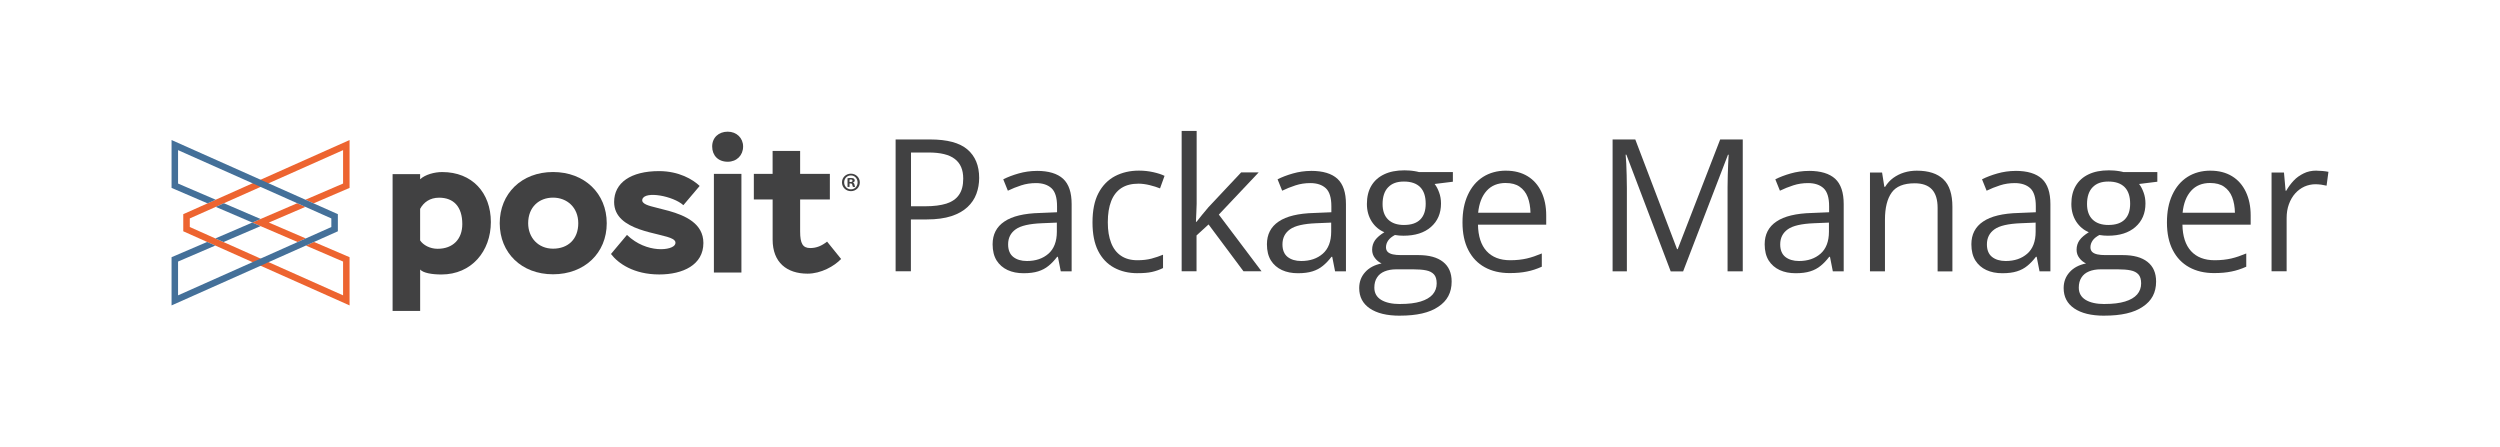
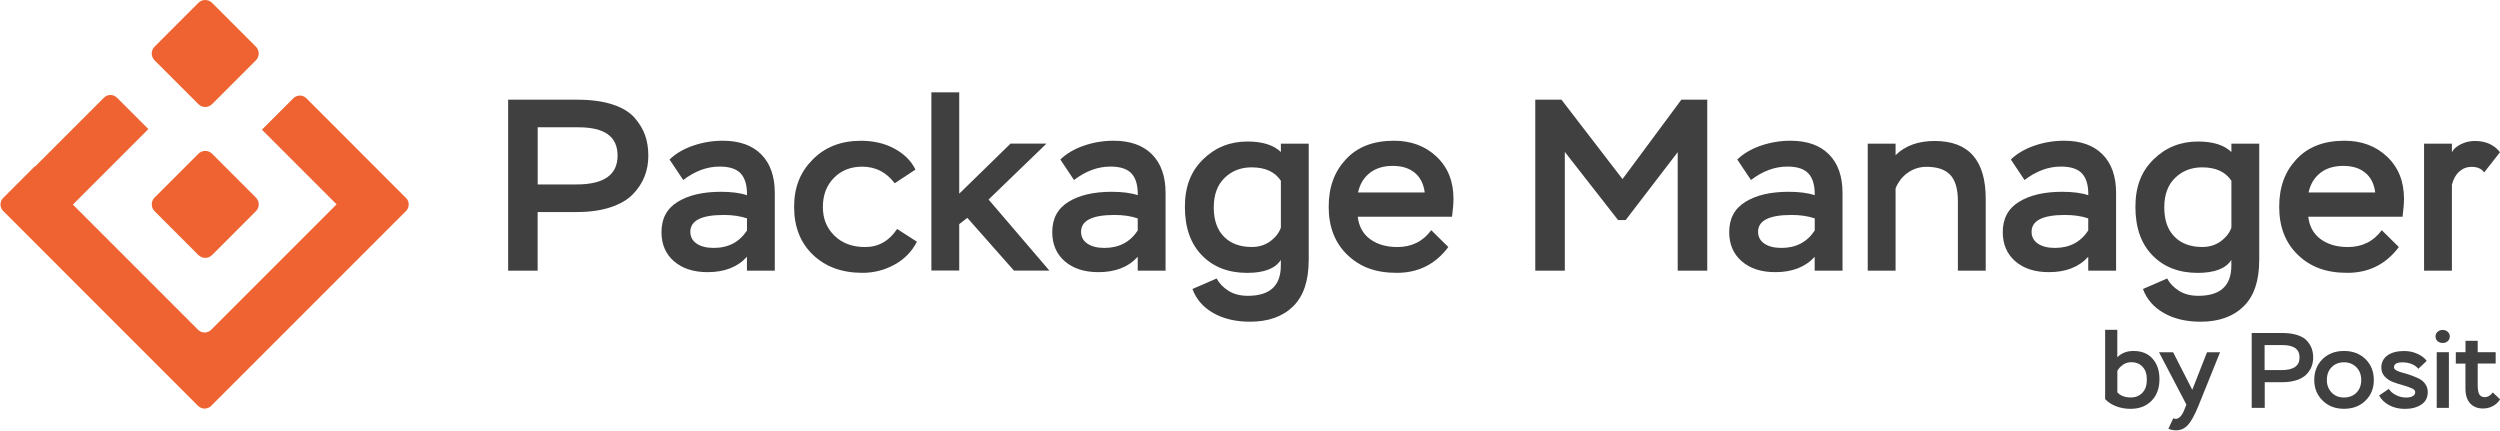
- <svg xmlns="http://www.w3.org/2000/svg" id="Layer_1" viewBox="0 0 873.73 156.1">
+ <svg xmlns="http://www.w3.org/2000/svg" id="Layer_2" viewBox="0 0 513.59 88.38">
  <defs>
-     <style>.cls-1{fill:#447099;}.cls-2{fill:#414142;}.cls-3{fill:#ed6430;}</style>
+     <style>.cls-1{fill:#404041;}.cls-2{fill:#ee6331;}</style>
  </defs>
-   <path class="cls-2" d="M325.07,48.74c5.95,0,10.29,1.15,13.02,3.48,2.73,2.33,4.12,5.63,4.12,9.97,0,1.94-.32,3.8-.97,5.56s-1.69,3.3-3.12,4.63c-1.43,1.33-3.3,2.4-5.63,3.16-2.33.75-5.17,1.15-8.54,1.15h-5.6v18.11h-5.34v-46.05h12.05ZM324.56,53.3h-6.17v18.79h5.02c2.94,0,5.38-.32,7.35-.93,1.97-.65,3.44-1.65,4.41-3.08,1-1.43,1.47-3.3,1.47-5.67,0-3.08-.97-5.34-2.94-6.85-1.94-1.51-4.99-2.26-9.15-2.26Z" />
-   <path class="cls-2" d="M362.37,59.72c4.12,0,7.17.93,9.18,2.76,2.01,1.87,2.98,4.81,2.98,8.86v23.49h-3.8l-1-5.09h-.25c-.97,1.26-1.97,2.33-3.01,3.16-1.04.86-2.26,1.51-3.66,1.94-1.36.43-3.05.65-5.06.65-2.12,0-3.98-.36-5.6-1.11-1.61-.75-2.91-1.87-3.84-3.34-.93-1.51-1.4-3.37-1.4-5.67,0-3.44,1.36-6.1,4.09-7.93,2.73-1.87,6.89-2.87,12.48-3.01l5.95-.25v-2.12c0-2.98-.65-5.09-1.94-6.28-1.29-1.18-3.08-1.79-5.42-1.79-1.79,0-3.52.25-5.17.79-1.65.54-3.19,1.15-4.66,1.87l-1.61-3.98c1.54-.79,3.34-1.47,5.34-2.04s4.16-.9,6.38-.9ZM369.36,77.8l-5.27.22c-4.3.18-7.35.86-9.11,2.12s-2.65,2.98-2.65,5.27c0,1.97.61,3.44,1.79,4.38s2.8,1.43,4.77,1.43c3.08,0,5.6-.86,7.53-2.55s2.94-4.27,2.94-7.68v-3.19h0Z" />
-   <path class="cls-2" d="M397.56,95.48c-3.12,0-5.85-.65-8.21-1.94-2.37-1.29-4.23-3.23-5.56-5.85-1.33-2.62-1.97-5.95-1.97-9.94,0-4.2.68-7.6,2.08-10.26,1.4-2.65,3.34-4.63,5.77-5.92,2.47-1.29,5.24-1.94,8.39-1.94,1.72,0,3.37.18,4.99.54,1.61.36,2.94.79,3.95,1.29l-1.58,4.38c-1.04-.43-2.26-.79-3.66-1.15-1.36-.32-2.65-.5-3.87-.5-2.4,0-4.38.5-5.99,1.54-1.58,1.04-2.76,2.55-3.55,4.56s-1.18,4.45-1.18,7.39.39,5.17,1.15,7.17c.75,1.97,1.9,3.48,3.44,4.52,1.51,1.04,3.44,1.58,5.74,1.58,1.83,0,3.48-.18,4.95-.57,1.47-.39,2.8-.86,4.02-1.36v4.66c-1.15.57-2.44,1.04-3.87,1.36s-3.08.43-5.02.43Z" />
-   <path class="cls-2" d="M418.22,45.77v25.47c0,.82-.04,1.87-.11,3.08-.07,1.22-.11,2.26-.14,3.19h.22c.43-.54,1.08-1.36,1.94-2.44.86-1.08,1.58-1.94,2.15-2.58l11.48-12.23h6.13l-13.92,14.74,14.92,19.8h-6.31l-12.2-16.36-4.2,3.84v12.52h-5.2v-49.03h5.24Z" />
-   <path class="cls-2" d="M458.24,59.72c4.12,0,7.17.93,9.18,2.76,2.01,1.87,2.98,4.81,2.98,8.86v23.49h-3.8l-1-5.09h-.25c-.97,1.26-1.97,2.33-3.01,3.16-1.04.86-2.26,1.51-3.66,1.94-1.36.43-3.05.65-5.06.65-2.12,0-3.98-.36-5.6-1.11-1.61-.75-2.91-1.87-3.84-3.34-.93-1.51-1.4-3.37-1.4-5.67,0-3.44,1.36-6.1,4.09-7.93,2.73-1.87,6.89-2.87,12.48-3.01l5.95-.25v-2.12c0-2.98-.65-5.09-1.94-6.28-1.29-1.18-3.08-1.79-5.42-1.79-1.79,0-3.52.25-5.17.79-1.65.54-3.19,1.15-4.66,1.87l-1.61-3.98c1.54-.79,3.34-1.47,5.34-2.04s4.16-.9,6.38-.9ZM465.24,77.8l-5.27.22c-4.3.18-7.35.86-9.11,2.12-1.76,1.26-2.65,2.98-2.65,5.27,0,1.97.61,3.44,1.79,4.38s2.8,1.43,4.77,1.43c3.08,0,5.6-.86,7.53-2.55s2.94-4.27,2.94-7.68v-3.19Z" />
-   <path class="cls-2" d="M489.23,110.33c-4.56,0-8.03-.86-10.51-2.55-2.47-1.69-3.69-4.05-3.69-7.1,0-2.15.68-4.02,2.08-5.56,1.36-1.54,3.3-2.55,5.74-3.05-.9-.43-1.69-1.04-2.33-1.9-.65-.82-.97-1.79-.97-2.91,0-1.26.36-2.37,1.04-3.34.72-.97,1.79-1.87,3.23-2.76-1.79-.75-3.26-1.97-4.41-3.73-1.11-1.76-1.69-3.8-1.69-6.13,0-2.47.5-4.59,1.54-6.35,1.04-1.76,2.51-3.08,4.48-4.02,1.94-.93,4.3-1.4,7.1-1.4.61,0,1.22.04,1.83.07.61.04,1.22.14,1.79.22s1.08.22,1.47.32h11.84v3.37l-6.38.79c.65.82,1.15,1.79,1.58,2.98.43,1.15.65,2.44.65,3.84,0,3.44-1.18,6.17-3.52,8.21-2.33,2.04-5.52,3.05-9.61,3.05-.97,0-1.94-.07-2.98-.25-1.04.57-1.83,1.18-2.33,1.9s-.79,1.51-.79,2.4c0,.68.22,1.22.61,1.61.39.39,1,.68,1.79.86s1.72.25,2.8.25h6.1c3.77,0,6.64.79,8.64,2.37,2.01,1.58,3.01,3.87,3.01,6.89,0,3.84-1.54,6.74-4.66,8.79-3.08,2.12-7.57,3.12-13.45,3.12ZM489.38,106.24c2.87,0,5.24-.29,7.1-.86,1.87-.57,3.3-1.4,4.23-2.47.93-1.08,1.4-2.37,1.4-3.87,0-1.4-.32-2.44-.93-3.12-.65-.72-1.54-1.18-2.76-1.43-1.22-.25-2.73-.36-4.48-.36h-5.99c-1.54,0-2.91.25-4.05.72-1.15.47-2.04,1.18-2.65,2.15-.61.93-.93,2.12-.93,3.52,0,1.87.79,3.3,2.37,4.27,1.58.97,3.8,1.47,6.71,1.47ZM490.74,78.62c2.51,0,4.38-.65,5.63-1.9,1.26-1.26,1.9-3.08,1.9-5.52,0-2.58-.65-4.52-1.94-5.81-1.29-1.29-3.16-1.94-5.67-1.94s-4.23.68-5.52,2.01c-1.29,1.33-1.94,3.3-1.94,5.85,0,2.37.65,4.16,1.94,5.42,1.33,1.29,3.19,1.9,5.6,1.9Z" />
-   <path class="cls-2" d="M526.32,59.65c2.94,0,5.45.65,7.57,1.94,2.12,1.29,3.69,3.12,4.81,5.45,1.11,2.33,1.69,5.09,1.69,8.21v3.26h-23.85c.07,4.05,1.08,7.14,3.01,9.25,1.94,2.12,4.7,3.19,8.25,3.19,2.19,0,4.12-.22,5.81-.61,1.69-.39,3.41-1,5.24-1.76v4.63c-1.76.79-3.48,1.36-5.2,1.69-1.72.36-3.73.54-6.06.54-3.34,0-6.21-.68-8.68-2.04-2.47-1.36-4.38-3.34-5.74-5.99-1.36-2.62-2.04-5.85-2.04-9.65s.61-6.92,1.87-9.65c1.26-2.73,3.01-4.81,5.31-6.28,2.26-1.43,4.95-2.19,8.03-2.19ZM526.25,63.95c-2.8,0-5.02.9-6.67,2.73-1.65,1.83-2.65,4.38-2.98,7.68h18.29c-.04-2.04-.36-3.87-.97-5.45-.61-1.58-1.58-2.8-2.83-3.66-1.22-.86-2.83-1.29-4.84-1.29Z" />
-   <path class="cls-2" d="M583.89,94.83l-15.49-40.78h-.25c.07.86.14,1.9.22,3.16.07,1.26.11,2.58.14,4.05.04,1.47.07,2.94.07,4.45v29.12h-4.99v-46.09h7.93l14.6,38.34h.22l14.85-38.34h7.89v46.09h-5.31v-29.52c0-1.36.04-2.73.07-4.12.04-1.36.11-2.69.14-3.91s.14-2.3.18-3.19h-.25l-15.67,40.75h-4.34Z" />
-   <path class="cls-2" d="M632.2,59.72c4.12,0,7.17.93,9.18,2.76,2.01,1.87,2.98,4.81,2.98,8.86v23.49h-3.8l-1-5.09h-.25c-.97,1.26-1.97,2.33-3.01,3.16-1.04.86-2.26,1.51-3.66,1.94-1.36.43-3.05.65-5.06.65-2.12,0-3.98-.36-5.6-1.11-1.61-.75-2.91-1.87-3.84-3.34-.93-1.51-1.4-3.37-1.4-5.67,0-3.44,1.36-6.1,4.09-7.93,2.73-1.87,6.89-2.87,12.48-3.01l5.95-.25v-2.12c0-2.98-.65-5.09-1.94-6.28-1.29-1.18-3.08-1.79-5.42-1.79-1.79,0-3.52.25-5.17.79-1.65.54-3.19,1.15-4.66,1.87l-1.61-3.98c1.54-.79,3.34-1.47,5.34-2.04s4.16-.9,6.38-.9ZM639.2,77.8l-5.27.22c-4.3.18-7.35.86-9.11,2.12-1.76,1.26-2.65,2.98-2.65,5.27,0,1.97.61,3.44,1.79,4.38,1.18.93,2.8,1.43,4.77,1.43,3.08,0,5.6-.86,7.53-2.55s2.94-4.27,2.94-7.68v-3.19Z" />
-   <path class="cls-2" d="M669.9,59.65c4.09,0,7.21,1,9.29,3.01,2.12,2.01,3.16,5.24,3.16,9.65v22.53h-5.17v-22.17c0-2.87-.65-5.02-1.97-6.46-1.33-1.43-3.34-2.15-6.03-2.15-3.84,0-6.53,1.08-8.07,3.26-1.54,2.15-2.33,5.31-2.33,9.43v18.08h-5.24v-34.54h4.23l.79,4.99h.29c.75-1.22,1.69-2.26,2.8-3.08,1.15-.82,2.4-1.47,3.8-1.9,1.4-.43,2.91-.65,4.45-.65Z" />
-   <path class="cls-2" d="M704.44,59.72c4.12,0,7.17.93,9.18,2.76,2.01,1.87,2.98,4.81,2.98,8.86v23.49h-3.8l-1-5.09h-.25c-.97,1.26-1.97,2.33-3.01,3.16-1.04.86-2.26,1.51-3.66,1.94-1.36.43-3.05.65-5.06.65-2.12,0-3.98-.36-5.6-1.11s-2.91-1.87-3.84-3.34c-.93-1.51-1.4-3.37-1.4-5.67,0-3.44,1.36-6.1,4.09-7.93,2.73-1.87,6.89-2.87,12.48-3.01l5.95-.25v-2.12c0-2.98-.65-5.09-1.94-6.28-1.29-1.18-3.08-1.79-5.42-1.79-1.79,0-3.52.25-5.17.79-1.65.54-3.19,1.15-4.66,1.87l-1.61-3.98c1.54-.79,3.34-1.47,5.34-2.04s4.16-.9,6.38-.9ZM711.44,77.8l-5.27.22c-4.3.18-7.35.86-9.11,2.12-1.76,1.26-2.65,2.98-2.65,5.27,0,1.97.61,3.44,1.79,4.38s2.8,1.43,4.77,1.43c3.08,0,5.6-.86,7.53-2.55,1.94-1.69,2.94-4.27,2.94-7.68v-3.19Z" />
-   <path class="cls-2" d="M735.43,110.33c-4.56,0-8.03-.86-10.51-2.55-2.47-1.69-3.69-4.05-3.69-7.1,0-2.15.68-4.02,2.08-5.56,1.36-1.54,3.3-2.55,5.74-3.05-.9-.43-1.69-1.04-2.33-1.9-.65-.82-.97-1.79-.97-2.91,0-1.26.36-2.37,1.04-3.34.72-.97,1.79-1.87,3.23-2.76-1.79-.75-3.26-1.97-4.41-3.73-1.11-1.76-1.69-3.8-1.69-6.13,0-2.47.5-4.59,1.54-6.35,1.04-1.76,2.51-3.08,4.48-4.02,1.94-.93,4.3-1.4,7.1-1.4.61,0,1.22.04,1.83.07.61.04,1.22.14,1.79.22s1.08.22,1.47.32h11.84v3.37l-6.38.79c.65.82,1.15,1.79,1.58,2.98.43,1.15.65,2.44.65,3.84,0,3.44-1.18,6.17-3.52,8.21-2.33,2.04-5.52,3.05-9.61,3.05-.97,0-1.94-.07-2.98-.25-1.04.57-1.83,1.18-2.33,1.9s-.79,1.51-.79,2.4c0,.68.22,1.22.61,1.61.39.39,1,.68,1.79.86.79.18,1.72.25,2.8.25h6.1c3.77,0,6.64.79,8.64,2.37,2.01,1.58,3.01,3.87,3.01,6.89,0,3.84-1.54,6.74-4.66,8.79-3.08,2.12-7.57,3.12-13.45,3.12ZM735.58,106.24c2.87,0,5.24-.29,7.1-.86,1.87-.57,3.3-1.4,4.23-2.47.93-1.08,1.4-2.37,1.4-3.87,0-1.4-.32-2.44-.93-3.12-.65-.72-1.54-1.18-2.76-1.43-1.22-.25-2.73-.36-4.48-.36h-5.99c-1.54,0-2.91.25-4.05.72-1.15.47-2.04,1.18-2.65,2.15-.61.93-.93,2.12-.93,3.52,0,1.87.79,3.3,2.37,4.27,1.58.97,3.8,1.47,6.71,1.47ZM736.94,78.62c2.51,0,4.38-.65,5.63-1.9,1.26-1.26,1.9-3.08,1.9-5.52,0-2.58-.65-4.52-1.94-5.81-1.29-1.29-3.16-1.94-5.67-1.94s-4.23.68-5.52,2.01c-1.29,1.33-1.94,3.3-1.94,5.85,0,2.37.65,4.16,1.94,5.42,1.33,1.29,3.19,1.9,5.6,1.9Z" />
-   <path class="cls-2" d="M772.52,59.65c2.94,0,5.45.65,7.57,1.94,2.12,1.29,3.69,3.12,4.81,5.45,1.11,2.33,1.69,5.09,1.69,8.21v3.26h-23.85c.07,4.05,1.08,7.14,3.01,9.25,1.94,2.12,4.7,3.19,8.25,3.19,2.19,0,4.12-.22,5.81-.61,1.69-.39,3.41-1,5.24-1.76v4.63c-1.76.79-3.48,1.36-5.2,1.69-1.72.36-3.73.54-6.06.54-3.34,0-6.21-.68-8.68-2.04-2.47-1.36-4.38-3.34-5.74-5.99-1.36-2.62-2.04-5.85-2.04-9.65s.61-6.92,1.87-9.65c1.26-2.73,3.01-4.81,5.31-6.28,2.26-1.43,4.95-2.19,8.03-2.19ZM772.45,63.95c-2.8,0-5.02.9-6.67,2.73-1.65,1.83-2.65,4.38-2.98,7.68h18.29c-.04-2.04-.36-3.87-.97-5.45-.61-1.58-1.58-2.8-2.83-3.66-1.22-.86-2.87-1.29-4.84-1.29Z" />
-   <path class="cls-2" d="M809.57,59.65c.68,0,1.43.04,2.19.11s1.43.18,2.01.29l-.65,4.84c-.57-.14-1.18-.25-1.9-.36-.68-.07-1.36-.14-1.94-.14-1.4,0-2.69.29-3.91.82-1.22.57-2.3,1.36-3.23,2.4-.93,1.04-1.65,2.3-2.19,3.77-.54,1.47-.79,3.08-.79,4.88v18.54h-5.27v-34.51h4.34l.57,6.38h.22c.72-1.29,1.58-2.44,2.58-3.52s2.19-1.9,3.52-2.55c1.29-.65,2.8-.97,4.45-.97Z" />
-   <path class="cls-2" d="M193.28,60.12c11.01,0,18.77,7.49,18.77,17.9s-7.76,17.84-18.77,17.84-18.63-7.49-18.63-17.84,7.63-17.9,18.63-17.9M193.28,86.91c5.24,0,8.82-3.32,8.82-8.89s-3.98-8.95-8.82-8.95-8.69,3.25-8.69,8.95c0,5.04,3.52,8.89,8.69,8.89" />
-   <path class="cls-2" d="M254.34,46.02c3.12,0,5.37,2.23,5.37,5.18,0,3.1-2.25,5.33-5.37,5.33-3.38,0-5.44-2.23-5.44-5.33s2.25-5.18,5.44-5.18M249.5,60.77h9.62v34.48h-9.62v-34.48Z" />
-   <path class="cls-2" d="M263.45,60.77h6.57v-8.02h9.62v8.02h10.39v8.95h-10.39v11.2c0,4.18.93,5.77,3.52,5.77,2.25,0,4.05-.8,5.9-2.25l4.9,6.07c-2.39,2.52-7.02,5.13-11.73,5.13-7.23,0-12.2-3.91-12.2-11.87v-14.06h-6.57v-8.95h0Z" />
-   <path class="cls-2" d="M244.52,64.98c-2.36-2.26-7.24-5.18-14.19-5.18-9.89,0-15.7,4.09-15.7,10.79,0,10.41,16.57,10.66,20.49,12.95.71.39,1.13.95.87,1.75-.74,2.31-10.02,3.43-16.87-3.19l-5.59,6.66c2.49,3.3,7.98,7.16,16.88,7.16,8.27,0,15.42-3.35,15.42-10.99,0-6.85-6.38-9.61-12.05-11.22-1.61-.44-3.17-.81-4.53-1.17-2.24-.57-5.23-1.22-4.75-2.89.87-3.04,10.84-1.13,14.33,2.06l5.7-6.73h-.01Z" />
-   <path class="cls-2" d="M137.2,60.85h9.63v1.8c1.79-1.66,5.05-2.52,7.71-2.52,10.49,0,17.01,7.24,17.01,17.47s-6.78,18.33-17.27,18.33c-3.32,0-6.38-.53-7.44-1.73v14.48h-9.63v-47.83h0ZM146.83,73v11.03c1.06,1.59,3.39,2.92,6.11,2.92,5.38,0,8.63-3.39,8.63-8.63,0-6.11-3.05-9.23-8.11-9.23-3.19,0-5.38,1.59-6.64,3.92" />
-   <polygon id="fullLogo-8" class="cls-3" points="72.53 71.07 75.38 69.8 88.26 64.06 91.07 62.81 122.17 48.94 122.17 65.67 109.59 71.07 106.75 69.8 119.9 64.15 119.9 52.47 93.87 64.06 91.07 65.32 78.24 71.03 75.4 72.3 66.33 76.34 66.33 79.34 75.26 83.33 78.1 84.59 91.26 90.46 94.06 91.7 119.9 103.22 119.9 91.41 106.89 85.82 109.74 84.56 122.17 89.89 122.17 106.74 91.28 92.97 88.48 91.72 75.24 85.82 72.4 84.56 64.05 80.83 64.05 74.85 72.53 71.07" />
-   <polygon class="cls-3" points="93.96 77.78 106.73 72.3 103.88 71.03 88.16 77.78 104.02 84.59 106.87 83.33 93.96 77.78" />
-   <polygon id="fullLogo-9" class="cls-1" points="75.26 83.33 78.1 84.59 91.07 79.03 88.17 77.78 75.26 83.33" />
-   <polygon id="fullLogo-10" class="cls-1" points="78.24 71.03 75.4 72.3 88.17 77.78 91.07 76.54 78.24 71.03" />
-   <polygon id="fullLogo-11" class="cls-1" points="109.59 71.07 106.75 69.8 93.87 64.06 91.07 62.81 59.96 48.94 59.96 65.67 72.53 71.07 75.38 69.8 62.23 64.15 62.23 52.47 88.26 64.06 91.07 65.32 103.89 71.03 106.73 72.3 115.8 76.34 115.8 79.34 106.87 83.33 104.03 84.59 90.87 90.46 88.07 91.7 62.23 103.22 62.23 91.41 75.24 85.82 72.4 84.56 59.96 89.89 59.96 106.74 90.86 92.97 93.65 91.72 106.89 85.82 109.74 84.56 118.08 80.83 118.08 74.85 109.59 71.07" />
-   <path class="cls-2" d="M300.5,63.74c0,1.72-1.35,3.07-3.11,3.07s-3.13-1.35-3.13-3.07,1.39-3.04,3.13-3.04,3.11,1.35,3.11,3.04ZM295.03,63.74c0,1.35,1,2.43,2.37,2.43s2.32-1.07,2.32-2.41-.98-2.45-2.34-2.45-2.35,1.09-2.35,2.43ZM296.9,65.33h-.7v-3.04c.28-.06.67-.09,1.17-.09.58,0,.84.09,1.06.22.17.13.3.37.3.67,0,.33-.26.59-.63.7v.04c.3.11.46.33.55.74.09.46.15.65.22.76h-.76c-.09-.11-.15-.39-.24-.74-.06-.33-.24-.48-.63-.48h-.33v1.22h0ZM296.92,63.61h.33c.39,0,.7-.13.7-.44,0-.28-.2-.46-.65-.46-.18,0-.32.02-.39.04v.87h0Z" />
+   <path class="cls-1" d="M104.39,55.6V20.48h14.2c2.84,0,5.26.33,7.25.98,1.99.65,3.5,1.56,4.52,2.73,1.02,1.17,1.75,2.38,2.18,3.64.44,1.25.65,2.65.65,4.19s-.26,2.92-.78,4.24c-.52,1.32-1.32,2.54-2.41,3.66-1.09,1.12-2.61,2.01-4.57,2.66s-4.26.98-6.9.98h-8.08v12.04h-6.07ZM110.46,26.15v11.74h7.98c5.62,0,8.43-1.97,8.43-5.92s-2.69-5.82-8.08-5.82h-8.33Z" />
+   <path class="cls-1" d="M137.55,32.77c1.24-1.2,2.83-2.15,4.79-2.83,1.96-.68,4.01-1.03,6.15-1.03,3.41,0,6.05.94,7.9,2.81,1.86,1.87,2.78,4.52,2.78,7.93v15.96h-5.72v-2.86c-1.91,2.11-4.6,3.16-8.08,3.16-2.88,0-5.18-.74-6.9-2.23s-2.58-3.49-2.58-6c0-2.78,1.11-4.85,3.34-6.22,2.22-1.37,5.18-2.06,8.86-2.06,2.17,0,3.96.23,5.37.7.03-1.97-.38-3.45-1.25-4.42-.87-.97-2.32-1.46-4.37-1.46-2.58,0-5.07.92-7.48,2.76l-2.81-4.21ZM153.46,47.37v-2.51c-1.4-.47-2.99-.7-4.77-.7-4.58,0-6.87,1.15-6.87,3.46,0,1.04.44,1.85,1.3,2.43.87.59,2.04.88,3.51.88,2.98,0,5.25-1.19,6.82-3.56Z" />
+   <path class="cls-1" d="M188.38,49.63c-1.04,2.04-2.58,3.62-4.62,4.74-2.04,1.12-4.23,1.68-6.57,1.68-4.22,0-7.61-1.24-10.19-3.71-2.58-2.48-3.86-5.75-3.86-9.83s1.27-7.16,3.81-9.73c2.54-2.58,5.85-3.86,9.93-3.86,2.61,0,4.91.54,6.9,1.63,1.99,1.09,3.42,2.52,4.29,4.29l-4.27,2.81c-1.71-2.27-3.93-3.41-6.67-3.41-2.37,0-4.32.77-5.82,2.31-1.51,1.54-2.26,3.53-2.26,5.97s.79,4.34,2.38,5.9c1.59,1.56,3.69,2.33,6.3,2.33,2.74,0,4.93-1.24,6.57-3.71l4.06,2.61Z" />
+   <path class="cls-1" d="M191.34,18.97h5.72v20.82l10.54-10.29h7.38l-11.89,11.49,12.49,14.6h-7.28l-9.58-10.84-1.66,1.3v9.53h-5.72V18.97Z" />
+   <path class="cls-1" d="M217.83,32.77c1.24-1.2,2.83-2.15,4.79-2.83,1.96-.68,4.01-1.03,6.15-1.03,3.41,0,6.05.94,7.9,2.81,1.86,1.87,2.78,4.52,2.78,7.93v15.96h-5.72v-2.86c-1.91,2.11-4.6,3.16-8.08,3.16-2.88,0-5.18-.74-6.9-2.23-1.72-1.49-2.58-3.49-2.58-6,0-2.78,1.11-4.85,3.34-6.22,2.22-1.37,5.18-2.06,8.86-2.06,2.17,0,3.96.23,5.37.7.03-1.97-.38-3.45-1.25-4.42s-2.32-1.46-4.37-1.46c-2.58,0-5.07.92-7.48,2.76l-2.81-4.21ZM233.73,47.37v-2.51c-1.4-.47-2.99-.7-4.77-.7-4.58,0-6.87,1.15-6.87,3.46,0,1.04.44,1.85,1.3,2.43.87.59,2.04.88,3.51.88,2.98,0,5.25-1.19,6.82-3.56Z" />
+   <path class="cls-1" d="M268.85,53.49c0,4.21-1.07,7.37-3.21,9.46-2.14,2.09-5.08,3.14-8.83,3.14-2.94,0-5.46-.59-7.55-1.78-2.09-1.19-3.52-2.84-4.29-4.94l4.97-2.16c.54,1,1.35,1.85,2.43,2.53,1.09.69,2.42,1.03,3.99,1.03,4.52,0,6.77-2.07,6.77-6.22v-1.15c-1.14,1.77-3.44,2.66-6.92,2.66-3.85,0-6.94-1.2-9.28-3.59-2.34-2.39-3.51-5.71-3.51-9.96s1.25-7.34,3.74-9.78c2.49-2.44,5.53-3.66,9.11-3.66,3.08,0,5.37.72,6.87,2.16v-1.71h5.72v23.98ZM260.93,49.58c1.07-.77,1.81-1.71,2.21-2.81v-9.63c-1.2-1.84-3.21-2.76-6.02-2.76-2.21,0-4.06.72-5.54,2.16s-2.23,3.46-2.23,6.07.69,4.57,2.08,6c1.39,1.42,3.3,2.13,5.74,2.13,1.44,0,2.69-.39,3.76-1.15Z" />
+   <path class="cls-1" d="M297.55,50.73c-2.64,3.55-6.17,5.32-10.59,5.32s-7.6-1.23-10.16-3.69-3.84-5.75-3.84-9.86,1.18-7.24,3.54-9.78c2.36-2.54,5.64-3.81,9.86-3.81,3.55,0,6.47,1.1,8.78,3.29,2.31,2.19,3.46,5.08,3.46,8.66,0,.87-.1,2.09-.3,3.66h-19.37c.23,2.01,1.09,3.55,2.56,4.62,1.47,1.07,3.33,1.61,5.57,1.61,2.94,0,5.27-1.15,6.97-3.46l3.51,3.46ZM281.4,35.53c-1.24.97-2.04,2.31-2.41,4.01h13.7c-.23-1.77-.92-3.13-2.06-4.06-1.14-.94-2.64-1.4-4.52-1.4s-3.48.48-4.72,1.45Z" />
+   <path class="cls-1" d="M315.41,20.48h5.37l12.54,16.31,12.09-16.31h5.32v35.12h-6.07v-24.34l-10.69,13.95h-1.56l-10.94-14v24.39h-6.07V20.48Z" />
+   <path class="cls-1" d="M356.9,32.77c1.24-1.2,2.83-2.15,4.79-2.83,1.96-.68,4.01-1.03,6.15-1.03,3.41,0,6.05.94,7.9,2.81,1.86,1.87,2.78,4.52,2.78,7.93v15.96h-5.72v-2.86c-1.91,2.11-4.6,3.16-8.08,3.16-2.88,0-5.18-.74-6.9-2.23s-2.58-3.49-2.58-6c0-2.78,1.11-4.85,3.34-6.22,2.22-1.37,5.18-2.06,8.86-2.06,2.17,0,3.96.23,5.37.7.03-1.97-.38-3.45-1.25-4.42-.87-.97-2.32-1.46-4.37-1.46-2.58,0-5.07.92-7.48,2.76l-2.81-4.21ZM372.81,47.37v-2.51c-1.4-.47-2.99-.7-4.77-.7-4.58,0-6.87,1.15-6.87,3.46,0,1.04.44,1.85,1.3,2.43.87.59,2.04.88,3.51.88,2.98,0,5.25-1.19,6.82-3.56Z" />
+   <path class="cls-1" d="M383.7,29.51h5.72v2.36c1.97-1.94,4.65-2.91,8.03-2.91,6.99,0,10.49,3.96,10.49,11.89v14.75h-5.72v-14.3c0-2.48-.52-4.26-1.56-5.37-1.04-1.1-2.66-1.66-4.87-1.66-1.4,0-2.68.39-3.81,1.18-1.14.79-1.99,1.86-2.56,3.24v16.91h-5.72v-26.09Z" />
+   <path class="cls-1" d="M413.1,32.77c1.24-1.2,2.83-2.15,4.79-2.83,1.96-.68,4.01-1.03,6.15-1.03,3.41,0,6.05.94,7.9,2.81,1.86,1.87,2.78,4.52,2.78,7.93v15.96h-5.72v-2.86c-1.91,2.11-4.6,3.16-8.08,3.16-2.88,0-5.18-.74-6.9-2.23s-2.58-3.49-2.58-6c0-2.78,1.11-4.85,3.34-6.22,2.22-1.37,5.18-2.06,8.86-2.06,2.17,0,3.96.23,5.37.7.03-1.97-.38-3.45-1.25-4.42s-2.32-1.46-4.37-1.46c-2.58,0-5.07.92-7.48,2.76l-2.81-4.21ZM429,47.37v-2.51c-1.4-.47-2.99-.7-4.77-.7-4.58,0-6.87,1.15-6.87,3.46,0,1.04.44,1.85,1.3,2.43.87.59,2.04.88,3.51.88,2.98,0,5.25-1.19,6.82-3.56Z" />
+   <path class="cls-1" d="M464.12,53.49c0,4.21-1.07,7.37-3.21,9.46-2.14,2.09-5.08,3.14-8.83,3.14-2.94,0-5.46-.59-7.55-1.78-2.09-1.19-3.52-2.84-4.29-4.94l4.97-2.16c.54,1,1.35,1.85,2.43,2.53,1.09.69,2.42,1.03,3.99,1.03,4.52,0,6.77-2.07,6.77-6.22v-1.15c-1.14,1.77-3.44,2.66-6.92,2.66-3.85,0-6.94-1.2-9.28-3.59-2.34-2.39-3.51-5.71-3.51-9.96s1.25-7.34,3.74-9.78c2.49-2.44,5.53-3.66,9.11-3.66,3.08,0,5.37.72,6.87,2.16v-1.71h5.72v23.98ZM456.2,49.58c1.07-.77,1.81-1.71,2.21-2.81v-9.63c-1.2-1.84-3.21-2.76-6.02-2.76-2.21,0-4.06.72-5.54,2.16-1.49,1.44-2.23,3.46-2.23,6.07s.69,4.57,2.08,6c1.39,1.42,3.3,2.13,5.74,2.13,1.44,0,2.69-.39,3.76-1.15Z" />
+   <path class="cls-1" d="M492.82,50.73c-2.64,3.55-6.17,5.32-10.59,5.32s-7.6-1.23-10.16-3.69c-2.56-2.46-3.84-5.75-3.84-9.86s1.18-7.24,3.54-9.78c2.36-2.54,5.64-3.81,9.86-3.81,3.55,0,6.47,1.1,8.78,3.29,2.31,2.19,3.46,5.08,3.46,8.66,0,.87-.1,2.09-.3,3.66h-19.37c.23,2.01,1.09,3.55,2.56,4.62s3.33,1.61,5.57,1.61c2.94,0,5.27-1.15,6.97-3.46l3.51,3.46ZM476.67,35.53c-1.24.97-2.04,2.31-2.41,4.01h13.7c-.23-1.77-.92-3.13-2.06-4.06-1.14-.94-2.64-1.4-4.52-1.4s-3.48.48-4.72,1.45Z" />
+   <path class="cls-1" d="M497.99,29.51h5.72v1.76c.33-.67.96-1.22,1.88-1.66.92-.44,1.86-.65,2.83-.65,2.24,0,3.96.77,5.17,2.31l-3.26,4.16c-.5-.77-1.37-1.15-2.61-1.15-.94,0-1.76.32-2.48.95s-1.23,1.54-1.53,2.71v17.66h-5.72v-26.09Z" />
+   <rect class="cls-2" x="33.82" y="2.64" width="16.7" height="16.7" rx="1.98" ry="1.98" transform="translate(64.21 48.58) rotate(-135)" />
+   <rect class="cls-2" x="33.82" y="33.63" width="16.7" height="16.7" rx="1.98" ry="1.98" transform="translate(42.3 101.49) rotate(-135)" />
+   <path class="cls-2" d="M83.42,40.68l-3.38-3.38h0s-17.11-17.12-17.11-17.12c-.73-.73-1.93-.73-2.66,0l-6.46,6.46,15.34,15.34-25.78,25.78c-.73.73-1.93.73-2.67,0l-25.73-25.73,15.51-15.51-6.46-6.46c-.73-.73-1.93-.73-2.66,0l-14.18,14.18-.05-.05-6.48,6.48c-.73.73-.73,1.94,0,2.67l40.05,40.05c.73.73,1.94.73,2.67,0l40.05-40.05c.73-.73.73-1.94,0-2.67Z" />
+   <path class="cls-1" d="M432.47,67.75h2.5v5.65c.84-.86,1.94-1.3,3.32-1.3,1.68,0,3,.53,3.93,1.59.94,1.06,1.41,2.46,1.41,4.19,0,1.87-.54,3.36-1.63,4.46-1.08,1.1-2.53,1.65-4.33,1.65-1.03,0-2-.17-2.92-.52-.92-.34-1.68-.84-2.28-1.48v-14.24ZM436.17,74.92c-.51.33-.91.75-1.19,1.26v4.42c.63.7,1.55,1.05,2.77,1.05.97,0,1.76-.32,2.37-.96.62-.64.92-1.53.92-2.69s-.29-2.01-.87-2.64-1.36-.95-2.34-.95c-.6,0-1.16.17-1.67.49Z" />
+   <path class="cls-1" d="M446.45,85.92c.15.09.32.13.51.13.69,0,1.29-.64,1.8-1.91l.4-1.03-5.62-10.74h2.9l3.93,7.71,3.03-7.71h2.68l-4.48,11.1c-.76,1.86-1.48,3.15-2.14,3.86-.67.71-1.47,1.07-2.41,1.07-.61,0-1.14-.11-1.58-.33l.99-2.13Z" />
+   <path class="cls-1" d="M462.58,83.79v-15.38h6.22c1.25,0,2.3.14,3.18.43.87.29,1.53.68,1.98,1.2s.77,1.04.96,1.59c.19.55.29,1.16.29,1.83s-.11,1.28-.34,1.86-.58,1.11-1.05,1.6-1.14.88-2,1.17c-.86.29-1.86.43-3.02.43h-3.54v5.27h-2.66ZM465.23,70.89v5.14h3.49c2.46,0,3.69-.86,3.69-2.59s-1.18-2.55-3.54-2.55h-3.65Z" />
+   <path class="cls-1" d="M477.13,73.78c1.14-1.12,2.6-1.68,4.41-1.68s3.27.56,4.42,1.68c1.14,1.12,1.71,2.54,1.71,4.27s-.57,3.13-1.71,4.25c-1.14,1.12-2.61,1.68-4.42,1.68s-3.23-.56-4.38-1.68c-1.15-1.12-1.73-2.54-1.73-4.25s.57-3.15,1.7-4.27ZM479,80.64c.65.68,1.5,1.02,2.54,1.02s1.91-.33,2.56-.99c.65-.66.98-1.53.98-2.61s-.34-1.96-1.01-2.63c-.67-.67-1.52-1-2.53-1s-1.87.33-2.53.99-.99,1.54-.99,2.64c0,1.04.33,1.9.98,2.58Z" />
+   <path class="cls-1" d="M495.41,79.75c-.48-.22-1.05-.42-1.72-.6s-1.35-.4-2.03-.65c-.68-.25-1.26-.63-1.74-1.14s-.71-1.13-.71-1.85c0-1.05.42-1.89,1.25-2.49s1.98-.91,3.45-.91c.98,0,1.9.2,2.75.59s1.47.87,1.87,1.43l-1.71,1.63c-.76-.88-1.87-1.32-3.32-1.32-1.13,0-1.69.34-1.69,1.03,0,.23.17.45.52.64.34.19.77.35,1.29.47.51.12,1.07.29,1.66.51.59.21,1.15.44,1.66.69.51.25.94.61,1.29,1.09.34.48.52,1.03.52,1.66,0,1.14-.45,2.01-1.34,2.59-.89.59-2.01.88-3.36.88-1.23,0-2.31-.26-3.25-.77-.94-.51-1.62-1.17-2.04-1.98l1.98-1.36c.32.51.81.94,1.47,1.27.66.34,1.35.51,2.09.51.53,0,.97-.09,1.33-.27s.54-.47.54-.85c0-.31-.24-.57-.71-.79Z" />
+   <path class="cls-1" d="M500.79,68.15c.29-.25.63-.37,1.04-.37s.75.13,1.03.39c.28.26.42.57.42.93,0,.39-.14.72-.42.98-.28.26-.62.38-1.03.38-.44,0-.79-.13-1.07-.38s-.41-.58-.41-.98.14-.7.43-.95ZM500.59,72.36h2.5v11.43h-2.5v-11.43Z" />
+   <path class="cls-1" d="M504.52,72.36h1.98v-2.35h2.51v2.35h3.69v2.33h-3.69v4.42c0,.91.11,1.55.34,1.92.23.37.6.56,1.13.56.59,0,1.13-.32,1.63-.97l1.49,1.41c-.32.56-.79,1.01-1.42,1.36-.62.35-1.31.53-2.08.53-1.11,0-1.99-.35-2.64-1.05-.64-.7-.97-1.72-.97-3.05v-5.12h-1.98v-2.33Z" />
</svg>
